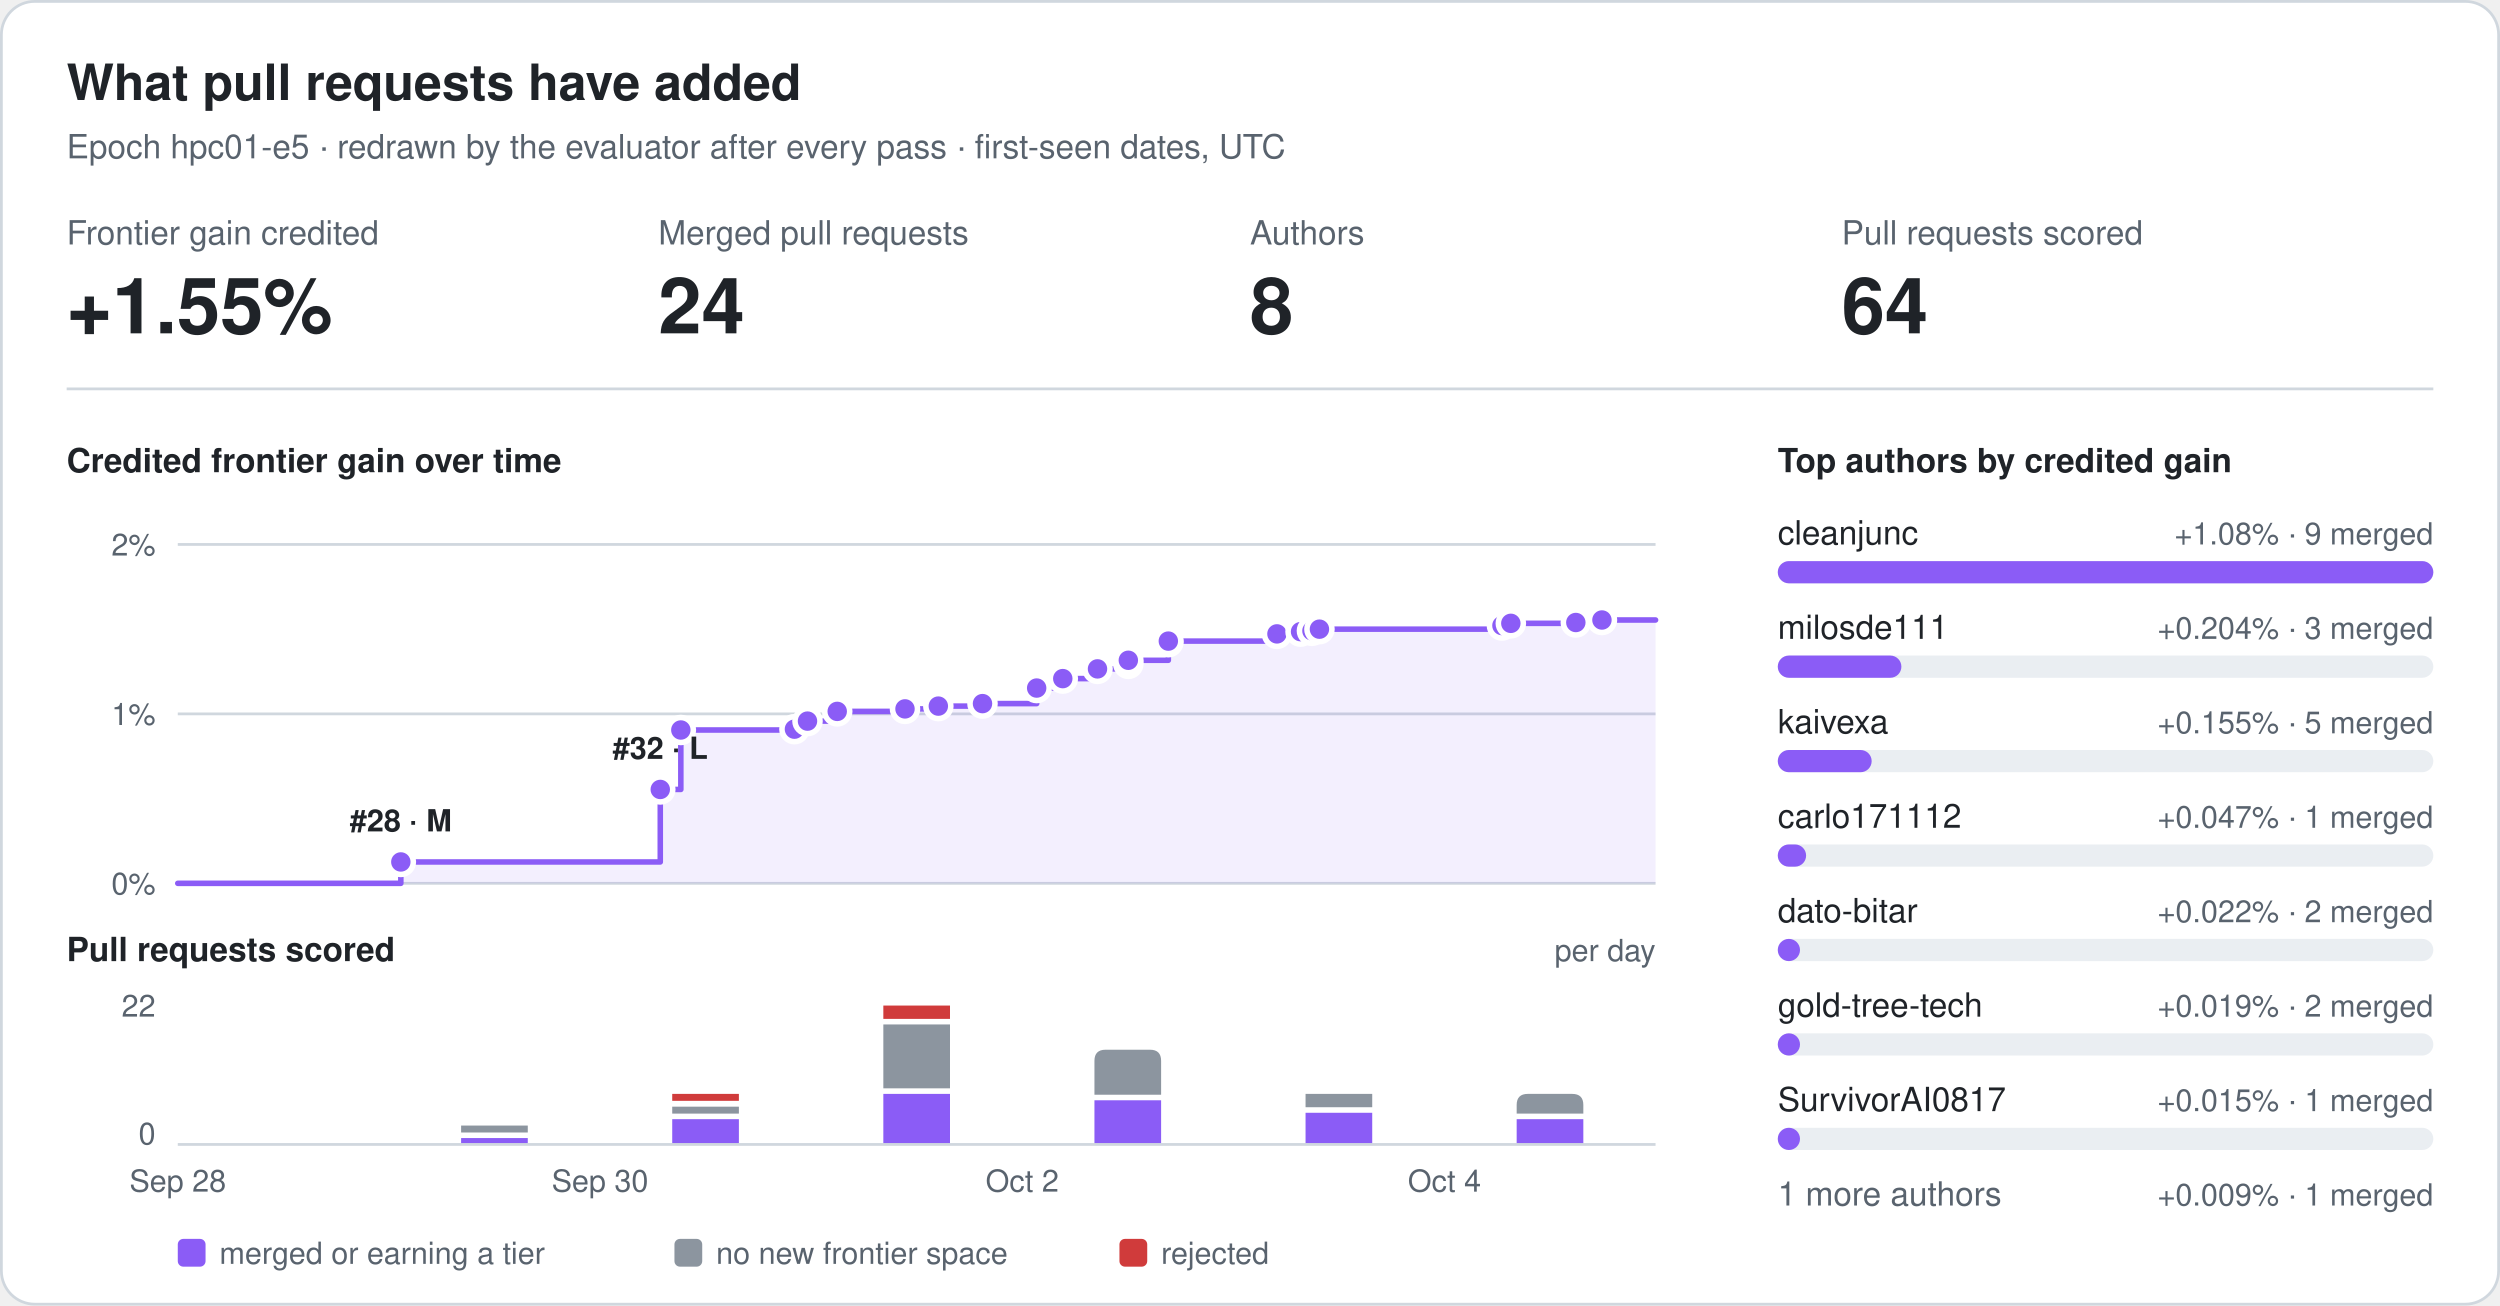
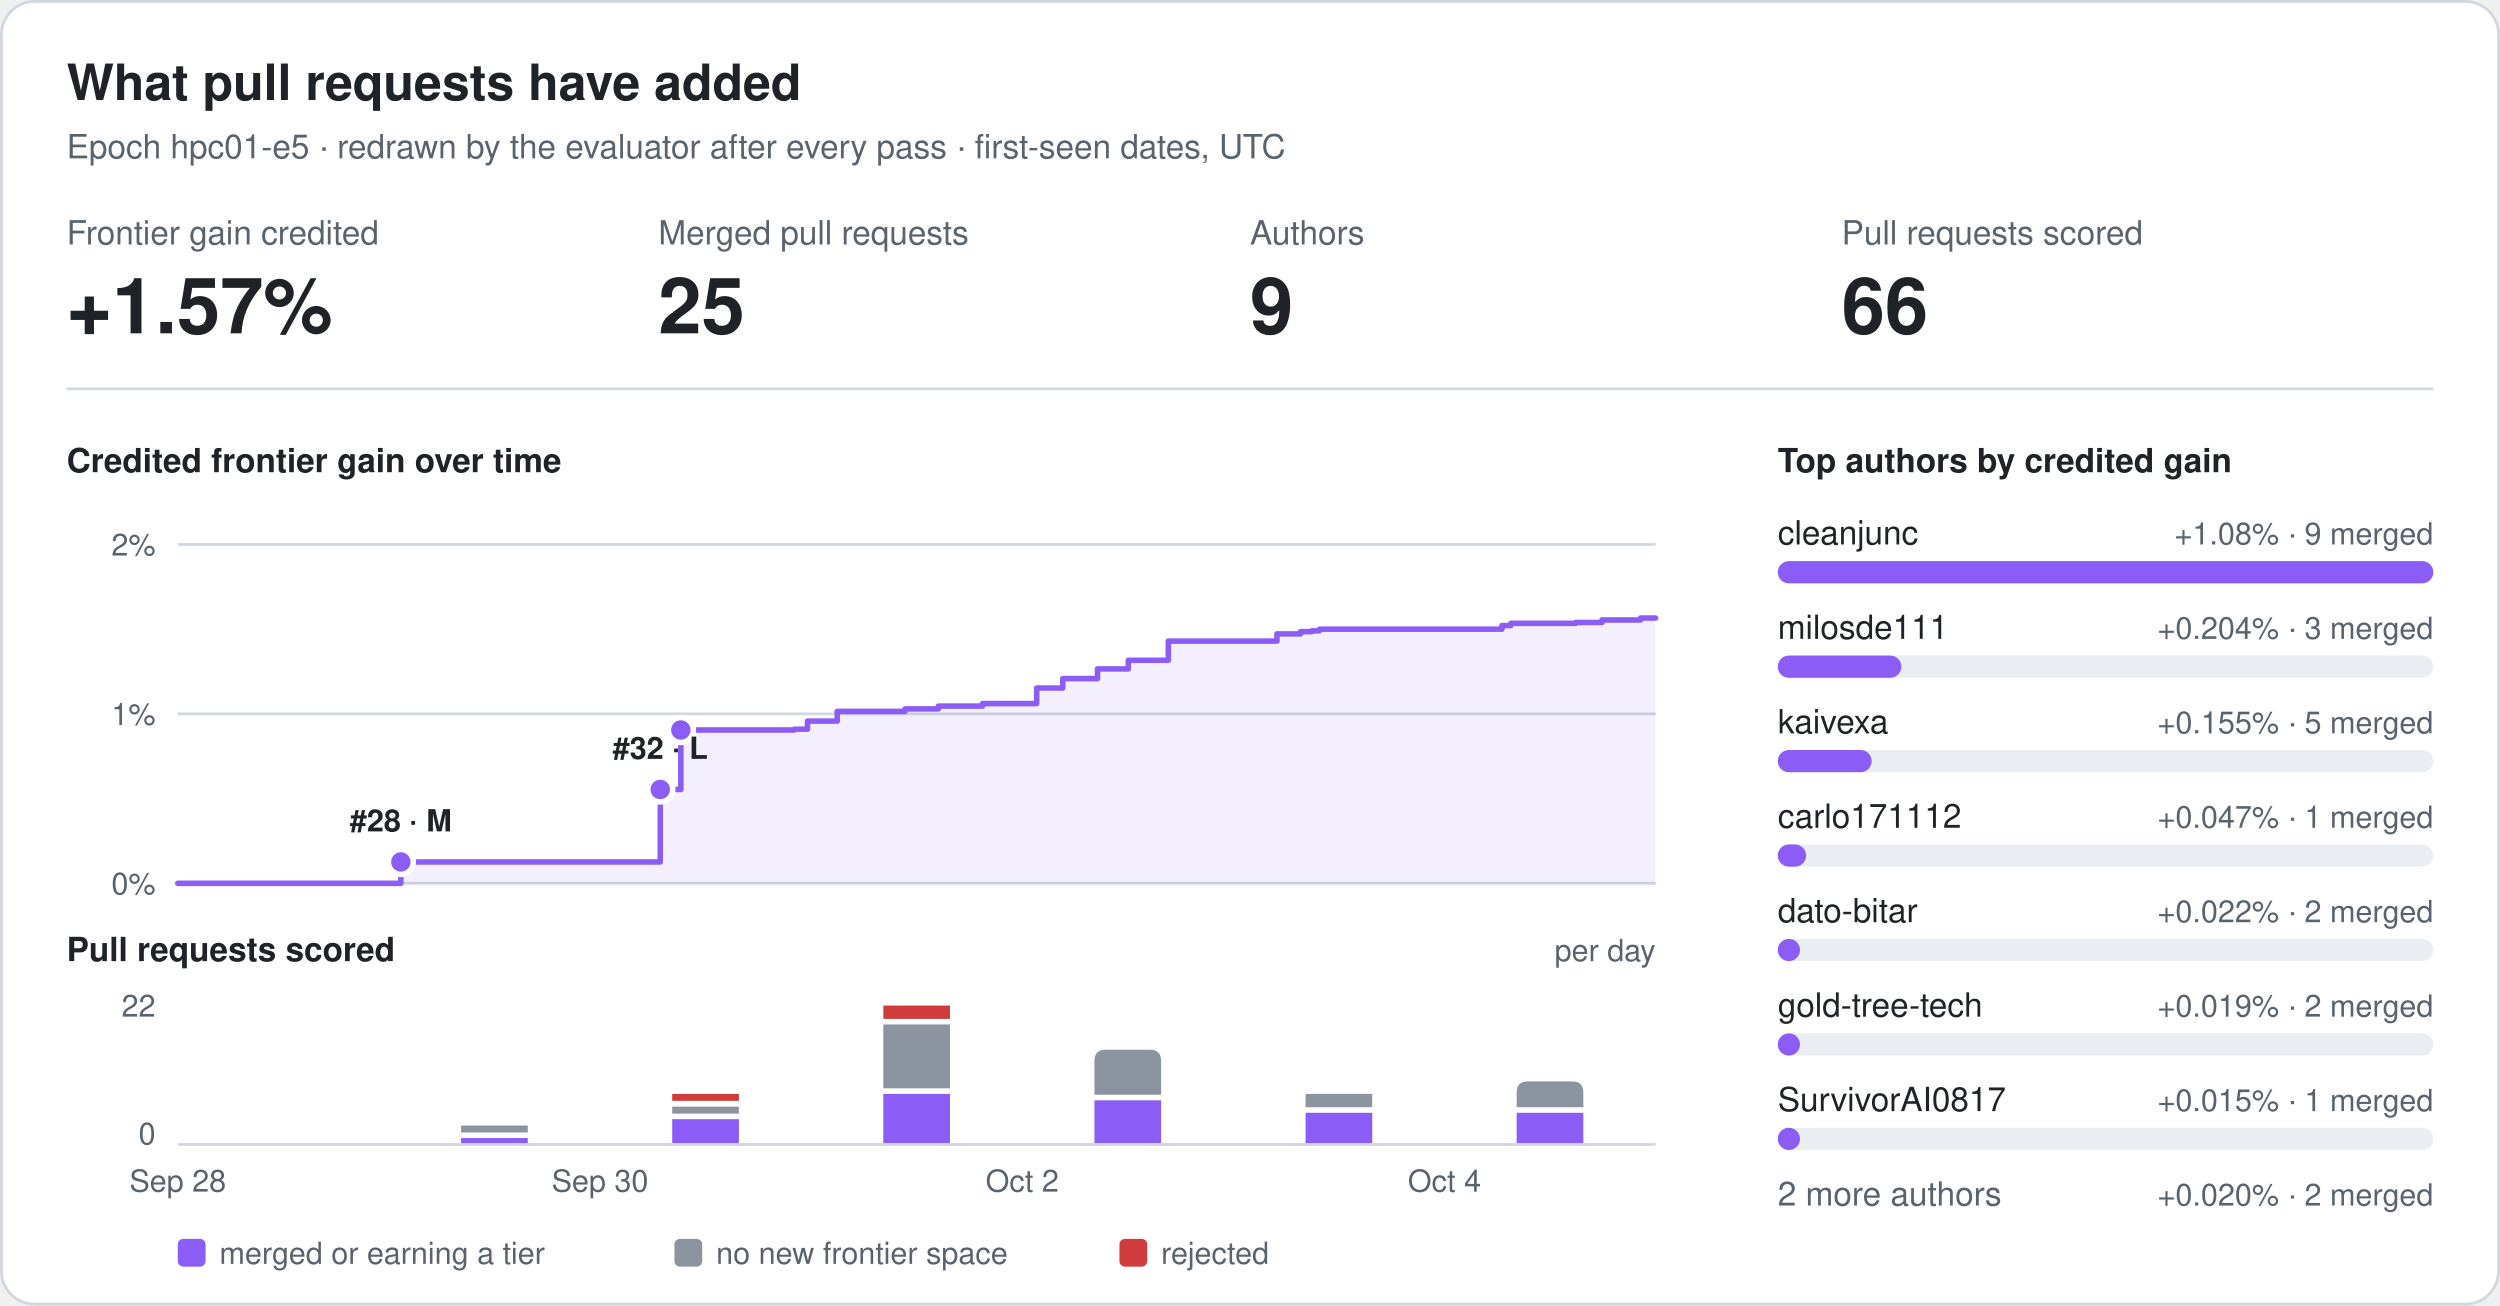
- <svg xmlns="http://www.w3.org/2000/svg" width="900" height="470" viewBox="0 0 900 470" font-family="-apple-system,BlinkMacSystemFont,'Segoe UI',Helvetica,Arial,sans-serif" role="img" aria-label="Frontier gain credited to merged pull requests: +1.55% from 24 merges, 64 pull requests scored">
+ <svg xmlns="http://www.w3.org/2000/svg" width="900" height="470" viewBox="0 0 900 470" font-family="-apple-system,BlinkMacSystemFont,'Segoe UI',Helvetica,Arial,sans-serif" role="img" aria-label="Frontier gain credited to merged pull requests: +1.57% from 25 merges, 66 pull requests scored">
  <style>
.bg{fill:#ffffff;stroke:#d0d7de}.t{fill:#1f2328}.m{fill:#59636e}.rule{stroke:#d0d7de}.ring{stroke:#ffffff}
.acc{fill:#8b5cf6}.accl{stroke:#8b5cf6}.wash{fill:#8b5cf6;fill-opacity:.1}.gry{fill:#8c959f}.rej{fill:#d03b3b}.track{fill:#eaeef2}.tk{stroke:#1f2328}
@media (prefers-color-scheme: dark){
.bg{fill:#0d1117;stroke:#30363d}.t{fill:#e6edf3}.m{fill:#9198a1}.rule{stroke:#30363d}.ring{stroke:#0d1117}
.acc{fill:#9a75f8}.accl{stroke:#9a75f8}.wash{fill:#9a75f8;fill-opacity:.14}.gry{fill:#9198a1}.rej{fill:#e5534b}.track{fill:#21262d}.tk{stroke:#e6edf3}}
</style>
  <rect class="bg" x="0.5" y="0.5" width="899" height="469" rx="12" />
  <text x="24.0" y="36.0" class="t" font-size="18" font-weight="600" text-anchor="start">What pull requests have added</text>
  <text x="24.0" y="57.0" class="m" font-size="12" font-weight="400" text-anchor="start">Epoch hpc01-e5 · redrawn by the evaluator after every pass · first-seen dates, UTC</text>
  <text x="24.0" y="88.0" class="m" font-size="12" font-weight="400" text-anchor="start">Frontier gain credited</text>
-   <text x="24.0" y="120.0" class="t" font-size="28" font-weight="600" text-anchor="start">+1.55%</text>
+   <text x="24.0" y="120.0" class="t" font-size="28" font-weight="600" text-anchor="start">+1.57%</text>
  <text x="237.0" y="88.0" class="m" font-size="12" font-weight="400" text-anchor="start">Merged pull requests</text>
-   <text x="237.0" y="120.0" class="t" font-size="28" font-weight="600" text-anchor="start">24</text>
+   <text x="237.0" y="120.0" class="t" font-size="28" font-weight="600" text-anchor="start">25</text>
  <text x="450.0" y="88.0" class="m" font-size="12" font-weight="400" text-anchor="start">Authors</text>
-   <text x="450.0" y="120.0" class="t" font-size="28" font-weight="600" text-anchor="start">8</text>
+   <text x="450.0" y="120.0" class="t" font-size="28" font-weight="600" text-anchor="start">9</text>
  <text x="663.0" y="88.0" class="m" font-size="12" font-weight="400" text-anchor="start">Pull requests scored</text>
-   <text x="663.0" y="120.0" class="t" font-size="28" font-weight="600" text-anchor="start">64</text>
+   <text x="663.0" y="120.0" class="t" font-size="28" font-weight="600" text-anchor="start">66</text>
  <line class="rule" x1="24" x2="876" y1="140" y2="140" stroke-width="1" />
  <text x="24.0" y="170.0" class="t" font-size="12" font-weight="600" text-anchor="start">Credited frontier gain over time</text>
  <text x="24.0" y="346.0" class="t" font-size="12" font-weight="600" text-anchor="start">Pull requests scored</text>
  <line class="rule" x1="64" x2="596" y1="318.0" y2="318.0" stroke-width="1" />
  <text x="56.0" y="322.0" class="m" font-size="11" font-weight="400" text-anchor="end">0%</text>
  <line class="rule" x1="64" x2="596" y1="257.0" y2="257.0" stroke-width="1" />
  <text x="56.0" y="261.0" class="m" font-size="11" font-weight="400" text-anchor="end">1%</text>
  <line class="rule" x1="64" x2="596" y1="196.0" y2="196.0" stroke-width="1" />
  <text x="56.0" y="200.0" class="m" font-size="11" font-weight="400" text-anchor="end">2%</text>
-   <polygon class="wash" points="64.0,318.0 144.3,318.0 144.3,310.3 237.7,310.3 237.7,284.2 245.1,284.2 245.1,262.8 286.0,262.8 286.0,262.5 290.7,262.5 290.7,259.6 301.4,259.6 301.4,256.1 325.8,256.1 325.8,255.2 337.8,255.2 337.8,254.2 353.7,254.2 353.7,253.3 373.2,253.3 373.2,247.7 382.6,247.7 382.6,244.3 395.1,244.3 395.1,240.8 406.2,240.8 406.2,239.0 406.2,239.0 406.2,237.7 420.6,237.7 420.6,231.2 420.6,231.2 420.6,230.8 459.7,230.8 459.7,228.2 468.2,228.2 468.2,227.4 472.3,227.4 472.3,227.1 475.0,227.1 475.0,226.5 540.7,226.5 540.7,225.2 543.9,225.2 543.9,224.4 567.3,224.4 567.3,224.1 576.7,224.1 576.7,223.2 596.0,223.2 596.0,318.0" />
-   <polyline class="accl" points="64.0,318.0 144.3,318.0 144.3,310.3 237.7,310.3 237.7,284.2 245.1,284.2 245.1,262.8 286.0,262.8 286.0,262.5 290.7,262.5 290.7,259.6 301.4,259.6 301.4,256.1 325.8,256.1 325.8,255.2 337.8,255.2 337.8,254.2 353.7,254.2 353.7,253.3 373.2,253.3 373.2,247.7 382.6,247.7 382.6,244.3 395.1,244.3 395.1,240.8 406.2,240.8 406.2,239.0 406.2,239.0 406.2,237.7 420.6,237.7 420.6,231.2 420.6,231.2 420.6,230.8 459.7,230.8 459.7,228.2 468.2,228.2 468.2,227.4 472.3,227.4 472.3,227.1 475.0,227.1 475.0,226.5 540.7,226.5 540.7,225.2 543.9,225.2 543.9,224.4 567.3,224.4 567.3,224.1 576.7,224.1 576.7,223.2 596.0,223.2" fill="none" stroke-width="2" stroke-linejoin="round" stroke-linecap="round" />
-   <circle class="acc ring" cx="144.3" cy="310.3" r="4.5" stroke-width="2" />
+   <polygon class="wash" points="64.0,318.0 144.3,318.0 144.3,310.3 237.7,310.3 237.7,284.2 245.1,284.2 245.1,262.8 286.0,262.8 286.0,262.5 290.7,262.5 290.7,259.6 301.4,259.6 301.4,256.1 325.8,256.1 325.8,255.2 337.8,255.2 337.8,254.2 353.7,254.2 353.7,253.3 373.2,253.3 373.2,247.7 382.6,247.7 382.6,244.3 395.1,244.3 395.1,240.8 406.2,240.8 406.2,239.0 406.2,239.0 406.2,237.7 420.6,237.7 420.6,231.2 420.6,231.2 420.6,230.8 459.7,230.8 459.7,228.2 468.2,228.2 468.2,227.4 472.3,227.4 472.3,227.1 475.0,227.1 475.0,226.5 540.7,226.5 540.7,225.2 543.9,225.2 543.9,224.4 567.3,224.4 567.3,224.1 576.7,224.1 576.7,223.2 590.6,223.2 590.6,222.5 596.0,222.5 596.0,318.0" />
+   <polyline class="accl" points="64.0,318.0 144.3,318.0 144.3,310.3 237.7,310.3 237.7,284.2 245.1,284.2 245.1,262.8 286.0,262.8 286.0,262.5 290.7,262.5 290.7,259.6 301.4,259.6 301.4,256.1 325.8,256.1 325.8,255.2 337.8,255.2 337.8,254.2 353.7,254.2 353.7,253.3 373.2,253.3 373.2,247.7 382.6,247.7 382.6,244.3 395.1,244.3 395.1,240.8 406.2,240.8 406.2,239.0 406.2,239.0 406.2,237.7 420.6,237.7 420.6,231.2 420.6,231.2 420.6,230.8 459.7,230.8 459.7,228.2 468.2,228.2 468.2,227.4 472.3,227.4 472.3,227.1 475.0,227.1 475.0,226.5 540.7,226.5 540.7,225.2 543.9,225.2 543.9,224.4 567.3,224.4 567.3,224.1 576.7,224.1 576.7,223.2 590.6,223.2 590.6,222.5 596.0,222.5" fill="none" stroke-width="2" stroke-linejoin="round" stroke-linecap="round" />
  <circle class="acc ring" cx="237.7" cy="284.2" r="4.5" stroke-width="2" />
  <circle class="acc ring" cx="245.1" cy="262.8" r="4.5" stroke-width="2" />
-   <circle class="acc ring" cx="286.0" cy="262.5" r="4.5" stroke-width="2" />
-   <circle class="acc ring" cx="290.7" cy="259.6" r="4.5" stroke-width="2" />
-   <circle class="acc ring" cx="301.4" cy="256.1" r="4.5" stroke-width="2" />
-   <circle class="acc ring" cx="325.8" cy="255.2" r="4.5" stroke-width="2" />
-   <circle class="acc ring" cx="337.8" cy="254.2" r="4.5" stroke-width="2" />
-   <circle class="acc ring" cx="353.7" cy="253.3" r="4.5" stroke-width="2" />
-   <circle class="acc ring" cx="373.2" cy="247.7" r="4.5" stroke-width="2" />
-   <circle class="acc ring" cx="382.6" cy="244.3" r="4.5" stroke-width="2" />
-   <circle class="acc ring" cx="395.1" cy="240.8" r="4.5" stroke-width="2" />
-   <circle class="acc ring" cx="406.2" cy="239.0" r="4.5" stroke-width="2" />
-   <circle class="acc ring" cx="406.2" cy="237.7" r="4.5" stroke-width="2" />
-   <circle class="acc ring" cx="420.6" cy="231.2" r="4.5" stroke-width="2" />
-   <circle class="acc ring" cx="420.6" cy="230.8" r="4.5" stroke-width="2" />
-   <circle class="acc ring" cx="459.7" cy="228.2" r="4.5" stroke-width="2" />
-   <circle class="acc ring" cx="468.2" cy="227.4" r="4.5" stroke-width="2" />
-   <circle class="acc ring" cx="472.3" cy="227.1" r="4.5" stroke-width="2" />
-   <circle class="acc ring" cx="475.0" cy="226.5" r="4.5" stroke-width="2" />
-   <circle class="acc ring" cx="540.7" cy="225.2" r="4.5" stroke-width="2" />
-   <circle class="acc ring" cx="543.9" cy="224.4" r="4.5" stroke-width="2" />
-   <circle class="acc ring" cx="567.3" cy="224.1" r="4.5" stroke-width="2" />
-   <circle class="acc ring" cx="576.7" cy="223.2" r="4.5" stroke-width="2" />
+   <circle class="acc ring" cx="144.3" cy="310.3" r="4.5" stroke-width="2" />
  <text x="237.7" y="273.2" class="t" font-size="11" font-weight="600" text-anchor="middle">#32 · L</text>
  <text x="144.3" y="299.3" class="t" font-size="11" font-weight="600" text-anchor="middle">#28 · M</text>
  <rect class="acc" x="166.0" y="409.7" width="24.0" height="2.3" />
  <rect class="gry" x="166.0" y="405.2" width="24.0" height="2.5" />
  <rect class="acc" x="242.0" y="402.9" width="24.0" height="9.1" />
  <rect class="gry" x="242.0" y="398.4" width="24.0" height="2.5" />
  <rect class="rej" x="242.0" y="393.8" width="24.0" height="2.5" />
  <rect class="acc" x="318.0" y="393.8" width="24.0" height="18.2" />
  <rect class="gry" x="318.0" y="368.8" width="24.0" height="23.0" />
  <rect class="rej" x="318.0" y="362.0" width="24.0" height="4.8" />
  <rect class="acc" x="394.0" y="396.1" width="24.0" height="15.9" />
  <path class="gry" d="M394.0,394.1V381.9Q394.0,377.9 398.0,377.9H414.0Q418.0,377.9 418.0,381.9V394.1Z" />
  <rect class="acc" x="470.0" y="400.6" width="24.0" height="11.4" />
  <rect class="gry" x="470.0" y="393.8" width="24.0" height="4.8" />
-   <rect class="acc" x="546.0" y="402.9" width="24.0" height="9.1" />
-   <path class="gry" d="M546.0,400.9V397.8Q546.0,393.8 550.0,393.8H566.0Q570.0,393.8 570.0,397.8V400.9Z" />
+   <rect class="acc" x="546.0" y="400.6" width="24.0" height="11.4" />
+   <path class="gry" d="M546.0,398.6V393.3Q546.0,389.3 550.0,389.3H566.0Q570.0,389.3 570.0,393.3V398.6Z" />
  <line class="rule" x1="64" x2="596" y1="412" y2="412" stroke-width="1" />
  <text x="56.0" y="366.0" class="m" font-size="11" font-weight="400" text-anchor="end">22</text>
  <text x="56.0" y="412.0" class="m" font-size="11" font-weight="400" text-anchor="end">0</text>
  <text x="596.0" y="346.0" class="m" font-size="11" font-weight="400" text-anchor="end">per day</text>
  <text x="64.0" y="429.0" class="m" font-size="11" font-weight="400" text-anchor="middle">Sep 28</text>
  <text x="216.0" y="429.0" class="m" font-size="11" font-weight="400" text-anchor="middle">Sep 30</text>
  <text x="368.0" y="429.0" class="m" font-size="11" font-weight="400" text-anchor="middle">Oct 2</text>
  <text x="520.0" y="429.0" class="m" font-size="11" font-weight="400" text-anchor="middle">Oct 4</text>
  <rect class="acc" x="64" y="446" width="10" height="10" rx="2" />
  <text x="79.0" y="455.0" class="m" font-size="11" font-weight="400" text-anchor="start">merged or earning a tier</text>
  <rect class="gry" x="242.8" y="446" width="10" height="10" rx="2" />
  <text x="257.8" y="455.0" class="m" font-size="11" font-weight="400" text-anchor="start">no new frontier space</text>
  <rect class="rej" x="403.0" y="446" width="10" height="10" rx="2" />
  <text x="418.0" y="455.0" class="m" font-size="11" font-weight="400" text-anchor="start">rejected</text>
  <text x="640.0" y="170.0" class="t" font-size="12" font-weight="600" text-anchor="start">Top authors by credited gain</text>
  <text x="640.0" y="196.0" class="t" font-size="12" font-weight="400" text-anchor="start">cleanjunc</text>
  <text x="876.0" y="196.0" class="m" font-size="11" font-weight="400" text-anchor="end">+1.08% · 9 merged</text>
  <rect class="track" x="640" y="202" width="236" height="8" rx="4" />
  <rect class="acc" x="640" y="202" width="236.0" height="8" rx="4" />
  <text x="640.0" y="230.0" class="t" font-size="12" font-weight="400" text-anchor="start">milosde111</text>
  <text x="876.0" y="230.0" class="m" font-size="11" font-weight="400" text-anchor="end">+0.204% · 3 merged</text>
  <rect class="track" x="640" y="236" width="236" height="8" rx="4" />
  <rect class="acc" x="640" y="236" width="44.5" height="8" rx="4" />
  <text x="640.0" y="264.0" class="t" font-size="12" font-weight="400" text-anchor="start">kaivexa</text>
  <text x="876.0" y="264.0" class="m" font-size="11" font-weight="400" text-anchor="end">+0.155% · 5 merged</text>
  <rect class="track" x="640" y="270" width="236" height="8" rx="4" />
  <rect class="acc" x="640" y="270" width="33.8" height="8" rx="4" />
  <text x="640.0" y="298.0" class="t" font-size="12" font-weight="400" text-anchor="start">carlo171112</text>
  <text x="876.0" y="298.0" class="m" font-size="11" font-weight="400" text-anchor="end">+0.047% · 1 merged</text>
  <rect class="track" x="640" y="304" width="236" height="8" rx="4" />
  <rect class="acc" x="640" y="304" width="10.2" height="8" rx="4" />
  <text x="640.0" y="332.0" class="t" font-size="12" font-weight="400" text-anchor="start">dato-bitar</text>
  <text x="876.0" y="332.0" class="m" font-size="11" font-weight="400" text-anchor="end">+0.022% · 2 merged</text>
  <rect class="track" x="640" y="338" width="236" height="8" rx="4" />
  <rect class="acc" x="640" y="338" width="8.0" height="8" rx="4" />
  <text x="640.0" y="366.0" class="t" font-size="12" font-weight="400" text-anchor="start">gold-tree-tech</text>
  <text x="876.0" y="366.0" class="m" font-size="11" font-weight="400" text-anchor="end">+0.019% · 2 merged</text>
  <rect class="track" x="640" y="372" width="236" height="8" rx="4" />
  <rect class="acc" x="640" y="372" width="8.0" height="8" rx="4" />
  <text x="640.0" y="400.0" class="t" font-size="12" font-weight="400" text-anchor="start">SurvivorAI0817</text>
  <text x="876.0" y="400.0" class="m" font-size="11" font-weight="400" text-anchor="end">+0.015% · 1 merged</text>
  <rect class="track" x="640" y="406" width="236" height="8" rx="4" />
  <rect class="acc" x="640" y="406" width="8.0" height="8" rx="4" />
-   <text x="640.0" y="434.0" class="m" font-size="12" font-weight="400" text-anchor="start">1 more authors</text>
-   <text x="876.0" y="434.0" class="m" font-size="11" font-weight="400" text-anchor="end">+0.009% · 1 merged</text>
+   <text x="640.0" y="434.0" class="m" font-size="12" font-weight="400" text-anchor="start">2 more authors</text>
+   <text x="876.0" y="434.0" class="m" font-size="11" font-weight="400" text-anchor="end">+0.020% · 2 merged</text>
</svg>
